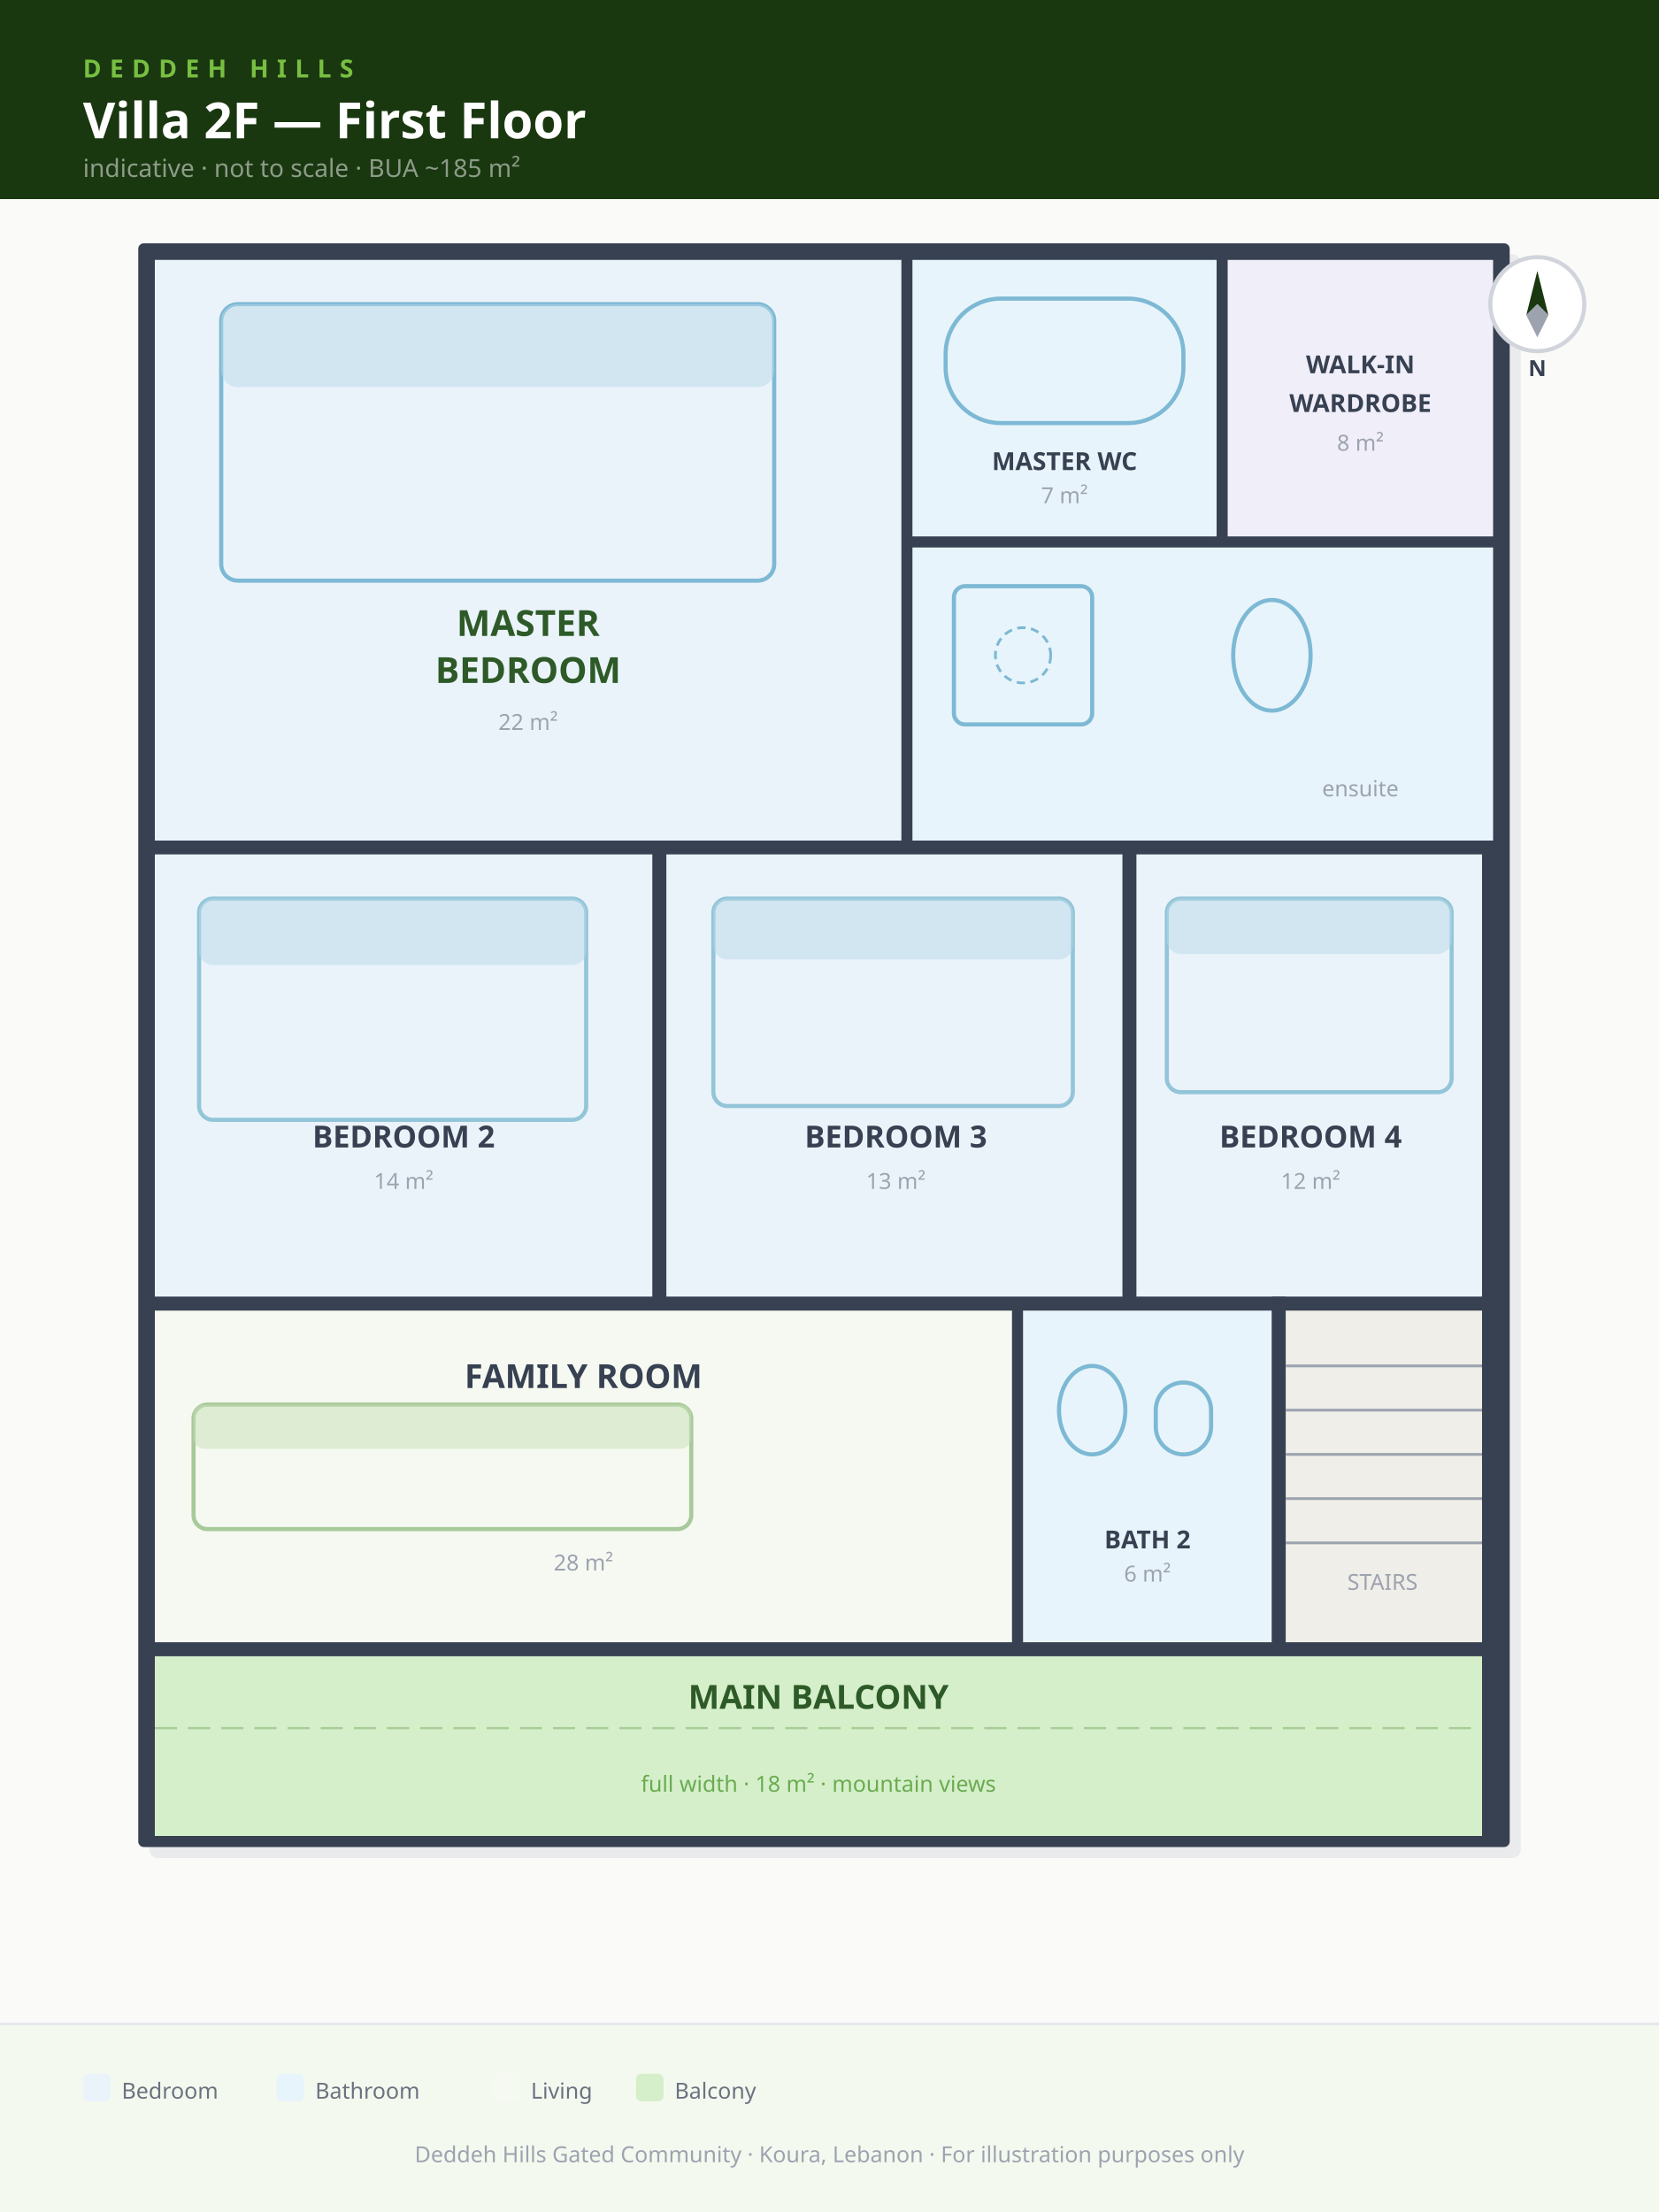
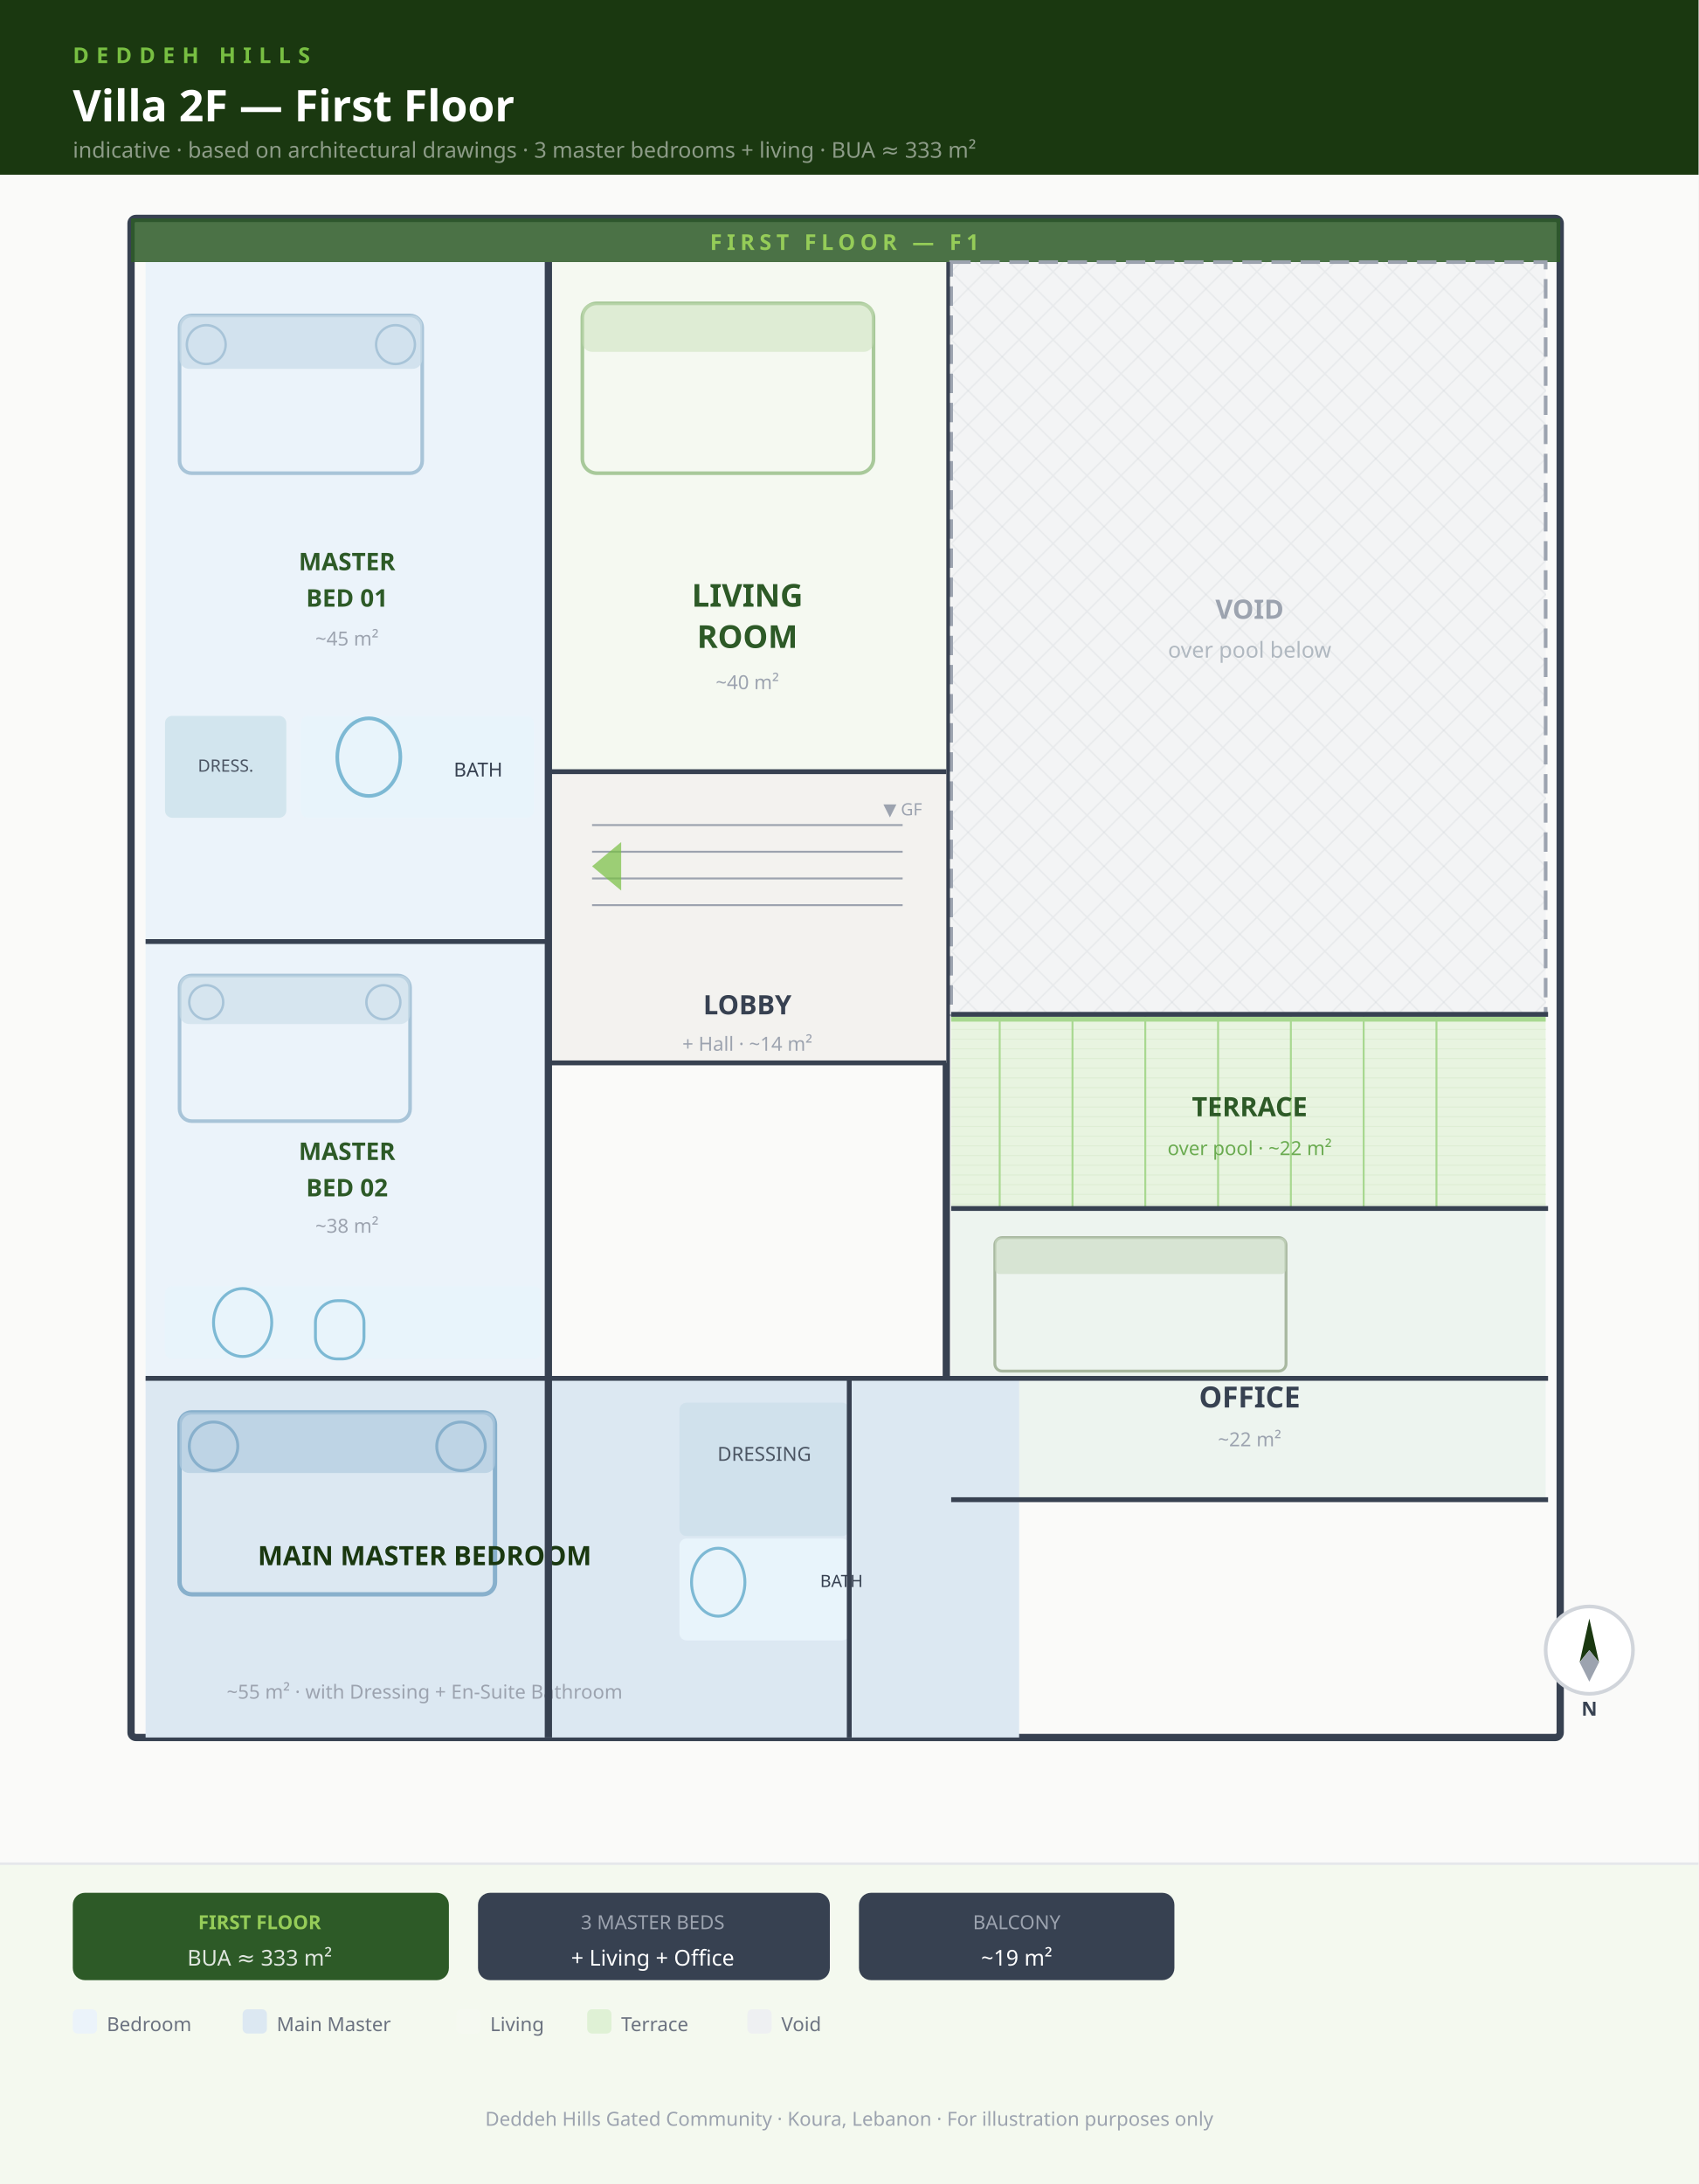
- <svg xmlns="http://www.w3.org/2000/svg" viewBox="0 0 600 800">
-   <rect width="600" height="800" fill="#FAFAF9" />
-   <rect x="0" y="0" width="600" height="72" fill="#1A3810" />
-   <text x="30" y="28" font-family="'DM Sans',sans-serif" font-size="9" font-weight="600" fill="#78BF42" letter-spacing="3">DEDDEH HILLS</text>
+ <svg xmlns="http://www.w3.org/2000/svg" viewBox="0 0 700 900">
+   <defs>
+     <pattern id="void2f1" patternUnits="userSpaceOnUse" width="14" height="14">
+       <line x1="0" y1="0" x2="14" y2="14" stroke="#9CA3AF" stroke-width="0.6" opacity="0.3" />
+       <line x1="14" y1="0" x2="0" y2="14" stroke="#9CA3AF" stroke-width="0.6" opacity="0.3" />
+     </pattern>
+     <pattern id="terr2f1" patternUnits="userSpaceOnUse" width="12" height="4">
+       <line x1="0" y1="0" x2="12" y2="0" stroke="#A8C890" stroke-width="0.8" opacity="0.4" />
+     </pattern>
+   </defs>
+   <rect width="700" height="900" fill="#FAFAF9" />
+   <rect x="0" y="0" width="700" height="72" fill="#1A3810" />
+   <text x="30" y="26" font-family="'DM Sans',sans-serif" font-size="9" font-weight="600" fill="#78BF42" letter-spacing="3">DEDDEH HILLS</text>
  <text x="30" y="50" font-family="'DM Sans',sans-serif" font-size="18" font-weight="700" fill="white">Villa 2F — First Floor</text>
-   <text x="30" y="64" font-family="'DM Sans',sans-serif" font-size="9" fill="rgba(255,255,255,0.5)">indicative · not to scale · BUA ~185 m²</text>
-   <rect x="54" y="92" width="496" height="580" rx="3" fill="#D1D5DB" opacity="0.4" />
-   <rect x="50" y="88" width="496" height="580" rx="2" fill="#374151" />
-   <rect x="56" y="94" width="270" height="210" fill="#EBF3FA" />
-   <rect x="80" y="110" width="200" height="100" rx="6" fill="none" stroke="#7DB9D4" stroke-width="1.5" />
-   <rect x="80" y="110" width="200" height="30" rx="6" fill="#B8D9E8" opacity="0.5" />
-   <text x="191" y="230" text-anchor="middle" font-family="'DM Sans',sans-serif" font-size="13" font-weight="700" fill="#2D5A27">MASTER</text>
-   <text x="191" y="247" text-anchor="middle" font-family="'DM Sans',sans-serif" font-size="13" font-weight="700" fill="#2D5A27">BEDROOM</text>
-   <text x="191" y="264" text-anchor="middle" font-family="'DM Sans',sans-serif" font-size="8" fill="#9CA3AF">22 m²</text>
-   <rect x="330" y="94" width="110" height="100" fill="#E8F4FB" />
-   <rect x="342" y="108" width="86" height="45" rx="20" fill="none" stroke="#7DB9D4" stroke-width="1.5" />
-   <text x="385" y="170" text-anchor="middle" font-family="'DM Sans',sans-serif" font-size="9" font-weight="600" fill="#374151">MASTER WC</text>
-   <text x="385" y="182" text-anchor="middle" font-family="'DM Sans',sans-serif" font-size="8" fill="#9CA3AF">7 m²</text>
-   <rect x="444" y="94" width="96" height="100" fill="#F0EEF9" />
-   <text x="492" y="135" text-anchor="middle" font-family="'DM Sans',sans-serif" font-size="9" font-weight="600" fill="#374151">WALK-IN</text>
-   <text x="492" y="149" text-anchor="middle" font-family="'DM Sans',sans-serif" font-size="9" font-weight="600" fill="#374151">WARDROBE</text>
-   <text x="492" y="163" text-anchor="middle" font-family="'DM Sans',sans-serif" font-size="8" fill="#9CA3AF">8 m²</text>
-   <rect x="330" y="198" width="210" height="106" fill="#E8F4FB" />
-   <rect x="345" y="212" width="50" height="50" rx="4" fill="none" stroke="#7DB9D4" stroke-width="1.5" />
-   <circle cx="370" cy="237" r="10" fill="none" stroke="#7DB9D4" stroke-width="1" stroke-dasharray="3,2" />
-   <ellipse cx="460" cy="237" rx="14" ry="20" fill="none" stroke="#7DB9D4" stroke-width="1.5" />
-   <text x="492" y="288" text-anchor="middle" font-family="'DM Sans',sans-serif" font-size="8" fill="#9CA3AF">ensuite</text>
-   <rect x="56" y="304" width="480" height="5" fill="#374151" />
-   <rect x="56" y="309" width="180" height="160" fill="#EBF3FA" />
-   <rect x="72" y="325" width="140" height="80" rx="5" fill="none" stroke="#93C5D8" stroke-width="1.5" />
-   <rect x="72" y="325" width="140" height="24" rx="5" fill="#B8D9E8" opacity="0.5" />
-   <text x="146" y="415" text-anchor="middle" font-family="'DM Sans',sans-serif" font-size="11" font-weight="700" fill="#374151">BEDROOM 2</text>
-   <text x="146" y="430" text-anchor="middle" font-family="'DM Sans',sans-serif" font-size="8" fill="#9CA3AF">14 m²</text>
-   <rect x="236" y="309" width="5" height="165" fill="#374151" />
-   <rect x="241" y="309" width="165" height="160" fill="#EBF3FA" />
-   <rect x="258" y="325" width="130" height="75" rx="5" fill="none" stroke="#93C5D8" stroke-width="1.5" />
-   <rect x="258" y="325" width="130" height="22" rx="5" fill="#B8D9E8" opacity="0.5" />
-   <text x="324" y="415" text-anchor="middle" font-family="'DM Sans',sans-serif" font-size="11" font-weight="700" fill="#374151">BEDROOM 3</text>
-   <text x="324" y="430" text-anchor="middle" font-family="'DM Sans',sans-serif" font-size="8" fill="#9CA3AF">13 m²</text>
-   <rect x="406" y="309" width="5" height="165" fill="#374151" />
-   <rect x="411" y="309" width="125" height="160" fill="#EBF3FA" />
-   <rect x="422" y="325" width="103" height="70" rx="5" fill="none" stroke="#93C5D8" stroke-width="1.5" />
-   <rect x="422" y="325" width="103" height="20" rx="5" fill="#B8D9E8" opacity="0.5" />
-   <text x="474" y="415" text-anchor="middle" font-family="'DM Sans',sans-serif" font-size="11" font-weight="700" fill="#374151">BEDROOM 4</text>
-   <text x="474" y="430" text-anchor="middle" font-family="'DM Sans',sans-serif" font-size="8" fill="#9CA3AF">12 m²</text>
-   <rect x="56" y="469" width="480" height="5" fill="#374151" />
-   <rect x="56" y="474" width="310" height="120" fill="#F5F9F1" />
-   <rect x="70" y="508" width="180" height="45" rx="5" fill="none" stroke="#A8C99A" stroke-width="1.5" />
-   <rect x="70" y="508" width="180" height="16" rx="4" fill="#C8E0B8" opacity="0.5" />
-   <text x="211" y="502" text-anchor="middle" font-family="'DM Sans',sans-serif" font-size="12" font-weight="700" fill="#374151">FAMILY ROOM</text>
-   <text x="211" y="568" text-anchor="middle" font-family="'DM Sans',sans-serif" font-size="8" fill="#9CA3AF">28 m²</text>
-   <rect x="370" y="474" width="90" height="120" fill="#E8F4FB" />
-   <ellipse cx="395" cy="510" rx="12" ry="16" fill="none" stroke="#7DB9D4" stroke-width="1.5" />
-   <rect x="418" y="500" width="20" height="26" rx="10" fill="none" stroke="#7DB9D4" stroke-width="1.5" />
-   <text x="415" y="560" text-anchor="middle" font-family="'DM Sans',sans-serif" font-size="9" font-weight="600" fill="#374151">BATH 2</text>
-   <text x="415" y="572" text-anchor="middle" font-family="'DM Sans',sans-serif" font-size="8" fill="#9CA3AF">6 m²</text>
-   <rect x="460" y="469" width="5" height="125" fill="#374151" />
-   <rect x="465" y="474" width="71" height="120" fill="#F0EEE8" />
-   <line x1="465" y1="494" x2="536" y2="494" stroke="#9CA3AF" stroke-width="1" />
-   <line x1="465" y1="510" x2="536" y2="510" stroke="#9CA3AF" stroke-width="1" />
-   <line x1="465" y1="526" x2="536" y2="526" stroke="#9CA3AF" stroke-width="1" />
-   <line x1="465" y1="542" x2="536" y2="542" stroke="#9CA3AF" stroke-width="1" />
-   <line x1="465" y1="558" x2="536" y2="558" stroke="#9CA3AF" stroke-width="1" />
-   <text x="500" y="575" text-anchor="middle" font-family="'DM Sans',sans-serif" font-size="8" fill="#9CA3AF">STAIRS</text>
-   <rect x="56" y="594" width="480" height="5" fill="#374151" />
-   <rect x="56" y="599" width="480" height="65" fill="#D5EFCA" />
-   <line x1="56" y1="625" x2="536" y2="625" stroke="#A8CC98" stroke-width="0.8" stroke-dasharray="8,4" />
-   <text x="296" y="618" text-anchor="middle" font-family="'DM Sans',sans-serif" font-size="12" font-weight="700" fill="#2D5A27">MAIN BALCONY</text>
-   <text x="296" y="648" text-anchor="middle" font-family="'DM Sans',sans-serif" font-size="8" fill="#6AAB50">full width · 18 m² · mountain views</text>
-   <g transform="translate(556,110)">
-     <circle cx="0" cy="0" r="17" fill="white" stroke="#D1D5DB" stroke-width="1.5" />
-     <polygon points="0,-12 -4,4 0,0 4,4" fill="#1A3810" />
-     <polygon points="0,0 -4,4 0,12 4,4" fill="#9CA3AF" />
-     <text x="0" y="26" text-anchor="middle" font-family="'DM Sans',sans-serif" font-size="8" font-weight="700" fill="#374151">N</text>
+   <text x="30" y="65" font-family="'DM Sans',sans-serif" font-size="9" fill="rgba(255,255,255,0.5)">indicative · based on architectural drawings · 3 master bedrooms + living · BUA ≈ 333 m²</text>
+   <rect x="54" y="90" width="589" height="626" rx="2" fill="none" stroke="#374151" stroke-width="3" />
+   <rect x="54" y="90" width="589" height="18" fill="#2D5A27" opacity="0.85" />
+   <text x="348" y="103" text-anchor="middle" font-family="'DM Sans',sans-serif" font-size="9" font-weight="700" fill="#95CC58" letter-spacing="2">FIRST FLOOR — F1</text>
+   <rect x="392" y="108" width="245" height="310" fill="url(#void2f1)" />
+   <rect x="392" y="108" width="245" height="310" fill="#EEF0F2" opacity="0.6" />
+   <rect x="392" y="108" width="245" height="310" fill="none" stroke="#9CA3AF" stroke-width="1.5" stroke-dasharray="8,4" />
+   <text x="515" y="255" text-anchor="middle" font-family="'DM Sans',sans-serif" font-size="11" font-weight="600" fill="#9CA3AF">VOID</text>
+   <text x="515" y="271" text-anchor="middle" font-family="'DM Sans',sans-serif" font-size="9" fill="#B0B8C0">over pool below</text>
+   <rect x="392" y="418" width="245" height="80" fill="url(#terr2f1)" />
+   <rect x="392" y="418" width="245" height="80" fill="#DFF1D5" opacity="0.7" />
+   <line x1="392" y1="420" x2="637" y2="420" stroke="#A8D890" stroke-width="2" />
+   <line x1="412" y1="418" x2="412" y2="498" stroke="#A8D890" stroke-width="0.8" />
+   <line x1="442" y1="418" x2="442" y2="498" stroke="#A8D890" stroke-width="0.8" />
+   <line x1="472" y1="418" x2="472" y2="498" stroke="#A8D890" stroke-width="0.8" />
+   <line x1="502" y1="418" x2="502" y2="498" stroke="#A8D890" stroke-width="0.8" />
+   <line x1="532" y1="418" x2="532" y2="498" stroke="#A8D890" stroke-width="0.8" />
+   <line x1="562" y1="418" x2="562" y2="498" stroke="#A8D890" stroke-width="0.8" />
+   <line x1="592" y1="418" x2="592" y2="498" stroke="#A8D890" stroke-width="0.8" />
+   <text x="515" y="460" text-anchor="middle" font-family="'DM Sans',sans-serif" font-size="11" font-weight="700" fill="#2D5A27">TERRACE</text>
+   <text x="515" y="476" text-anchor="middle" font-family="'DM Sans',sans-serif" font-size="8" fill="#6AAB50">over pool · ~22 m²</text>
+   <line x1="390" y1="108" x2="390" y2="716" stroke="#374151" stroke-width="3" />
+   <rect x="226" y="108" width="164" height="210" fill="#F5F9F1" />
+   <rect x="240" y="125" width="120" height="70" rx="6" fill="none" stroke="#A8C99A" stroke-width="1.5" />
+   <rect x="240" y="125" width="120" height="20" rx="4" fill="#C8E0B8" opacity="0.5" />
+   <text x="308" y="250" text-anchor="middle" font-family="'DM Sans',sans-serif" font-size="13" font-weight="700" fill="#2D5A27">LIVING</text>
+   <text x="308" y="267" text-anchor="middle" font-family="'DM Sans',sans-serif" font-size="13" font-weight="700" fill="#2D5A27">ROOM</text>
+   <text x="308" y="284" text-anchor="middle" font-family="'DM Sans',sans-serif" font-size="8" fill="#9CA3AF">~40 m²</text>
+   <rect x="392" y="498" width="245" height="120" fill="#EDF4EF" />
+   <rect x="410" y="510" width="120" height="55" rx="3" fill="none" stroke="#A8B8A0" stroke-width="1.2" />
+   <rect x="410" y="510" width="120" height="15" rx="2" fill="#C8D8C0" opacity="0.6" />
+   <text x="515" y="580" text-anchor="middle" font-family="'DM Sans',sans-serif" font-size="12" font-weight="700" fill="#374151">OFFICE</text>
+   <text x="515" y="596" text-anchor="middle" font-family="'DM Sans',sans-serif" font-size="8" fill="#9CA3AF">~22 m²</text>
+   <rect x="226" y="318" width="164" height="120" fill="#F3F2EF" />
+   <line x1="244" y1="340" x2="372" y2="340" stroke="#9CA3AF" stroke-width="0.8" />
+   <line x1="244" y1="351" x2="372" y2="351" stroke="#9CA3AF" stroke-width="0.8" />
+   <line x1="244" y1="362" x2="372" y2="362" stroke="#9CA3AF" stroke-width="0.8" />
+   <line x1="244" y1="373" x2="372" y2="373" stroke="#9CA3AF" stroke-width="0.8" />
+   <polygon points="244,357 256,347 256,367" fill="#78BF42" opacity="0.7" />
+   <text x="380" y="336" text-anchor="end" font-family="'DM Sans',sans-serif" font-size="7" fill="#9CA3AF">▼ GF</text>
+   <text x="308" y="418" text-anchor="middle" font-family="'DM Sans',sans-serif" font-size="11" font-weight="700" fill="#374151">LOBBY</text>
+   <text x="308" y="433" text-anchor="middle" font-family="'DM Sans',sans-serif" font-size="8" fill="#9CA3AF">+ Hall · ~14 m²</text>
+   <rect x="60" y="108" width="166" height="280" fill="#EBF3FA" />
+   <rect x="74" y="130" width="100" height="65" rx="5" fill="none" stroke="#A8C4D8" stroke-width="1.5" />
+   <rect x="74" y="130" width="100" height="22" rx="4" fill="#C8DCE8" opacity="0.7" />
+   <circle cx="85" cy="142" r="8" fill="none" stroke="#A8C4D8" stroke-width="1" />
+   <circle cx="163" cy="142" r="8" fill="none" stroke="#A8C4D8" stroke-width="1" />
+   <rect x="68" y="295" width="50" height="42" rx="3" fill="#C8E0E8" opacity="0.7" />
+   <text x="93" y="318" text-anchor="middle" font-family="'DM Sans',sans-serif" font-size="7" fill="#4B5563">DRESS.</text>
+   <rect x="124" y="295" width="96" height="42" rx="3" fill="#E8F4FB" />
+   <ellipse cx="152" cy="312" rx="13" ry="16" fill="none" stroke="#7DB9D4" stroke-width="1.5" />
+   <text x="187" y="320" font-family="'DM Sans',sans-serif" font-size="8" fill="#374151">BATH</text>
+   <text x="143" y="235" text-anchor="middle" font-family="'DM Sans',sans-serif" font-size="10" font-weight="700" fill="#2D5A27">MASTER</text>
+   <text x="143" y="250" text-anchor="middle" font-family="'DM Sans',sans-serif" font-size="10" font-weight="700" fill="#2D5A27">BED 01</text>
+   <text x="143" y="266" text-anchor="middle" font-family="'DM Sans',sans-serif" font-size="8" fill="#9CA3AF">~45 m²</text>
+   <rect x="60" y="388" width="166" height="180" fill="#EBF3FA" />
+   <rect x="74" y="402" width="95" height="60" rx="5" fill="none" stroke="#A8C4D8" stroke-width="1.5" />
+   <rect x="74" y="402" width="95" height="20" rx="4" fill="#C8DCE8" opacity="0.6" />
+   <circle cx="85" cy="413" r="7" fill="none" stroke="#A8C4D8" stroke-width="1" />
+   <circle cx="158" cy="413" r="7" fill="none" stroke="#A8C4D8" stroke-width="1" />
+   <rect x="68" y="530" width="155" height="30" rx="3" fill="#E8F4FB" />
+   <ellipse cx="100" cy="545" rx="12" ry="14" fill="none" stroke="#7DB9D4" stroke-width="1.2" />
+   <rect x="130" y="536" width="20" height="24" rx="9" fill="none" stroke="#7DB9D4" stroke-width="1.2" />
+   <text x="143" y="478" text-anchor="middle" font-family="'DM Sans',sans-serif" font-size="10" font-weight="700" fill="#2D5A27">MASTER</text>
+   <text x="143" y="493" text-anchor="middle" font-family="'DM Sans',sans-serif" font-size="10" font-weight="700" fill="#2D5A27">BED 02</text>
+   <text x="143" y="508" text-anchor="middle" font-family="'DM Sans',sans-serif" font-size="8" fill="#9CA3AF">~38 m²</text>
+   <rect x="60" y="568" width="360" height="148" fill="#DCE8F2" />
+   <rect x="74" y="582" width="130" height="75" rx="5" fill="none" stroke="#88B0CC" stroke-width="1.8" />
+   <rect x="74" y="582" width="130" height="25" rx="4" fill="#B0CCE0" opacity="0.7" />
+   <circle cx="88" cy="596" r="10" fill="none" stroke="#88B0CC" stroke-width="1.2" />
+   <circle cx="190" cy="596" r="10" fill="none" stroke="#88B0CC" stroke-width="1.2" />
+   <rect x="280" y="578" width="70" height="55" rx="3" fill="#C8DCE8" opacity="0.6" />
+   <text x="315" y="602" text-anchor="middle" font-family="'DM Sans',sans-serif" font-size="8" fill="#4B5563">DRESSING</text>
+   <rect x="280" y="634" width="70" height="42" rx="3" fill="#E8F4FB" />
+   <ellipse cx="296" cy="652" rx="11" ry="14" fill="none" stroke="#7DB9D4" stroke-width="1.2" />
+   <text x="338" y="654" font-family="'DM Sans',sans-serif" font-size="7" fill="#374151">BATH</text>
+   <text x="175" y="645" text-anchor="middle" font-family="'DM Sans',sans-serif" font-size="11" font-weight="700" fill="#1A3810">MAIN MASTER BEDROOM</text>
+   <text x="175" y="700" text-anchor="middle" font-family="'DM Sans',sans-serif" font-size="8" fill="#9CA3AF">~55 m²  ·  with Dressing + En-Suite Bathroom</text>
+   <line x1="226" y1="108" x2="226" y2="716" stroke="#374151" stroke-width="3" />
+   <line x1="60" y1="388" x2="226" y2="388" stroke="#374151" stroke-width="2" />
+   <line x1="60" y1="568" x2="638" y2="568" stroke="#374151" stroke-width="2" />
+   <line x1="226" y1="318" x2="390" y2="318" stroke="#374151" stroke-width="2" />
+   <line x1="226" y1="438" x2="390" y2="438" stroke="#374151" stroke-width="2" />
+   <line x1="392" y1="418" x2="638" y2="418" stroke="#374151" stroke-width="2" />
+   <line x1="392" y1="498" x2="638" y2="498" stroke="#374151" stroke-width="2" />
+   <line x1="392" y1="618" x2="638" y2="618" stroke="#374151" stroke-width="2" />
+   <line x1="350" y1="568" x2="350" y2="716" stroke="#374151" stroke-width="2" />
+   <g transform="translate(655,680)">
+     <circle cx="0" cy="0" r="18" fill="white" stroke="#D1D5DB" stroke-width="1.5" />
+     <polygon points="0,-13 -4,5 0,0 4,5" fill="#1A3810" />
+     <polygon points="0,0 -4,5 0,13 4,5" fill="#9CA3AF" />
+     <text x="0" y="27" text-anchor="middle" font-family="'DM Sans',sans-serif" font-size="8" font-weight="700" fill="#374151">N</text>
  </g>
-   <rect x="0" y="732" width="600" height="68" fill="#F4F9EF" />
-   <line x1="0" y1="732" x2="600" y2="732" stroke="#E5E7EB" stroke-width="1" />
-   <rect x="30" y="750" width="10" height="10" rx="2" fill="#EBF3FA" />
-   <text x="44" y="759" font-family="'DM Sans',sans-serif" font-size="8" fill="#6B7280">Bedroom</text>
-   <rect x="100" y="750" width="10" height="10" rx="2" fill="#E8F4FB" />
-   <text x="114" y="759" font-family="'DM Sans',sans-serif" font-size="8" fill="#6B7280">Bathroom</text>
-   <rect x="178" y="750" width="10" height="10" rx="2" fill="#F5F9F1" />
-   <text x="192" y="759" font-family="'DM Sans',sans-serif" font-size="8" fill="#6B7280">Living</text>
-   <rect x="230" y="750" width="10" height="10" rx="2" fill="#D5EFCA" />
-   <text x="244" y="759" font-family="'DM Sans',sans-serif" font-size="8" fill="#6B7280">Balcony</text>
-   <text x="300" y="782" text-anchor="middle" font-family="'DM Sans',sans-serif" font-size="8" fill="#9CA3AF">Deddeh Hills Gated Community · Koura, Lebanon · For illustration purposes only</text>
+   <rect x="0" y="768" width="700" height="132" fill="#F4F9EF" />
+   <line x1="0" y1="768" x2="700" y2="768" stroke="#E5E7EB" stroke-width="1" />
+   <rect x="30" y="780" width="155" height="36" rx="5" fill="#2D5A27" />
+   <text x="107" y="795" text-anchor="middle" font-family="'DM Sans',sans-serif" font-size="8" font-weight="600" fill="#95CC58">FIRST FLOOR</text>
+   <text x="107" y="810" text-anchor="middle" font-family="'DM Sans',sans-serif" font-size="9" fill="rgba(255,255,255,0.85)">BUA ≈ 333 m²</text>
+   <rect x="197" y="780" width="145" height="36" rx="5" fill="#374151" />
+   <text x="269" y="795" text-anchor="middle" font-family="'DM Sans',sans-serif" font-size="8" fill="#9CA3AF">3 MASTER BEDS</text>
+   <text x="269" y="810" text-anchor="middle" font-family="'DM Sans',sans-serif" font-size="9" fill="white">+ Living + Office</text>
+   <rect x="354" y="780" width="130" height="36" rx="5" fill="#374151" />
+   <text x="419" y="795" text-anchor="middle" font-family="'DM Sans',sans-serif" font-size="8" fill="#9CA3AF">BALCONY</text>
+   <text x="419" y="810" text-anchor="middle" font-family="'DM Sans',sans-serif" font-size="9" fill="white">~19 m²</text>
+   <rect x="30" y="828" width="10" height="10" rx="2" fill="#EBF3FA" />
+   <text x="44" y="837" font-family="'DM Sans',sans-serif" font-size="8" fill="#6B7280">Bedroom</text>
+   <rect x="100" y="828" width="10" height="10" rx="2" fill="#DCE8F2" />
+   <text x="114" y="837" font-family="'DM Sans',sans-serif" font-size="8" fill="#6B7280">Main Master</text>
+   <rect x="188" y="828" width="10" height="10" rx="2" fill="#F5F9F1" />
+   <text x="202" y="837" font-family="'DM Sans',sans-serif" font-size="8" fill="#6B7280">Living</text>
+   <rect x="242" y="828" width="10" height="10" rx="2" fill="#DFF1D5" />
+   <text x="256" y="837" font-family="'DM Sans',sans-serif" font-size="8" fill="#6B7280">Terrace</text>
+   <rect x="308" y="828" width="10" height="10" rx="2" fill="#EEF0F2" />
+   <text x="322" y="837" font-family="'DM Sans',sans-serif" font-size="8" fill="#6B7280">Void</text>
+   <text x="350" y="876" text-anchor="middle" font-family="'DM Sans',sans-serif" font-size="8" fill="#9CA3AF">Deddeh Hills Gated Community · Koura, Lebanon · For illustration purposes only</text>
</svg>
